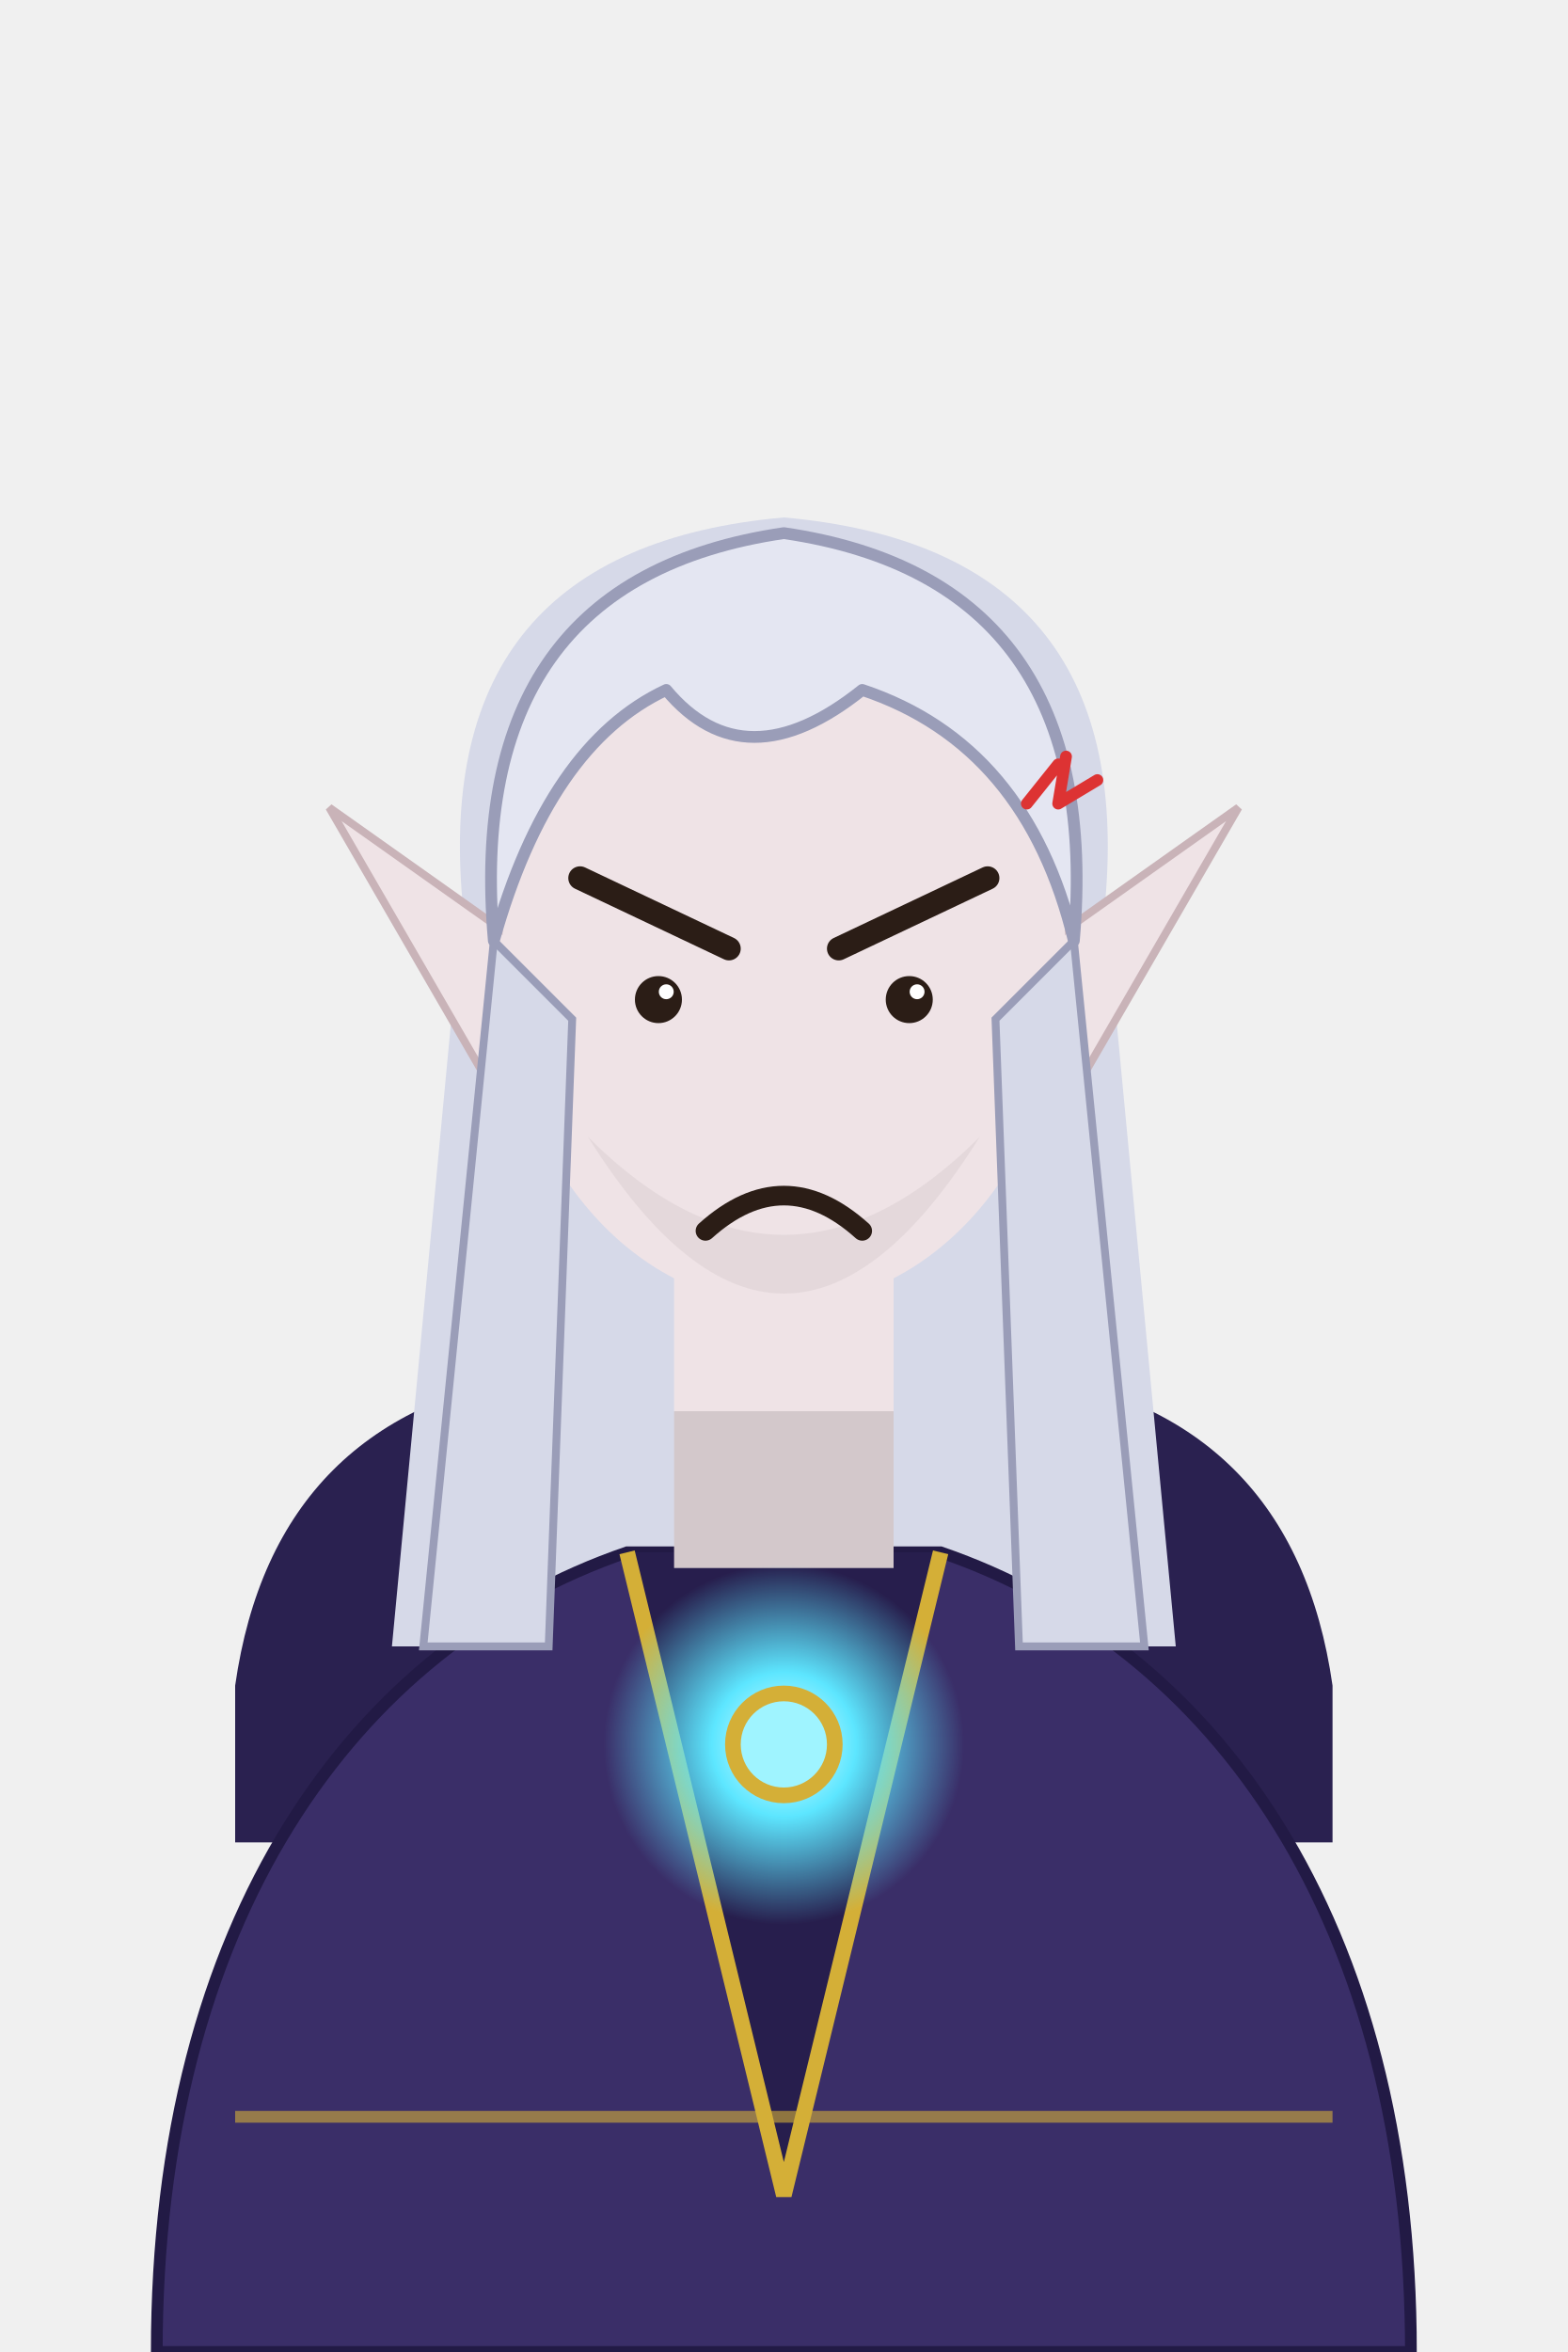
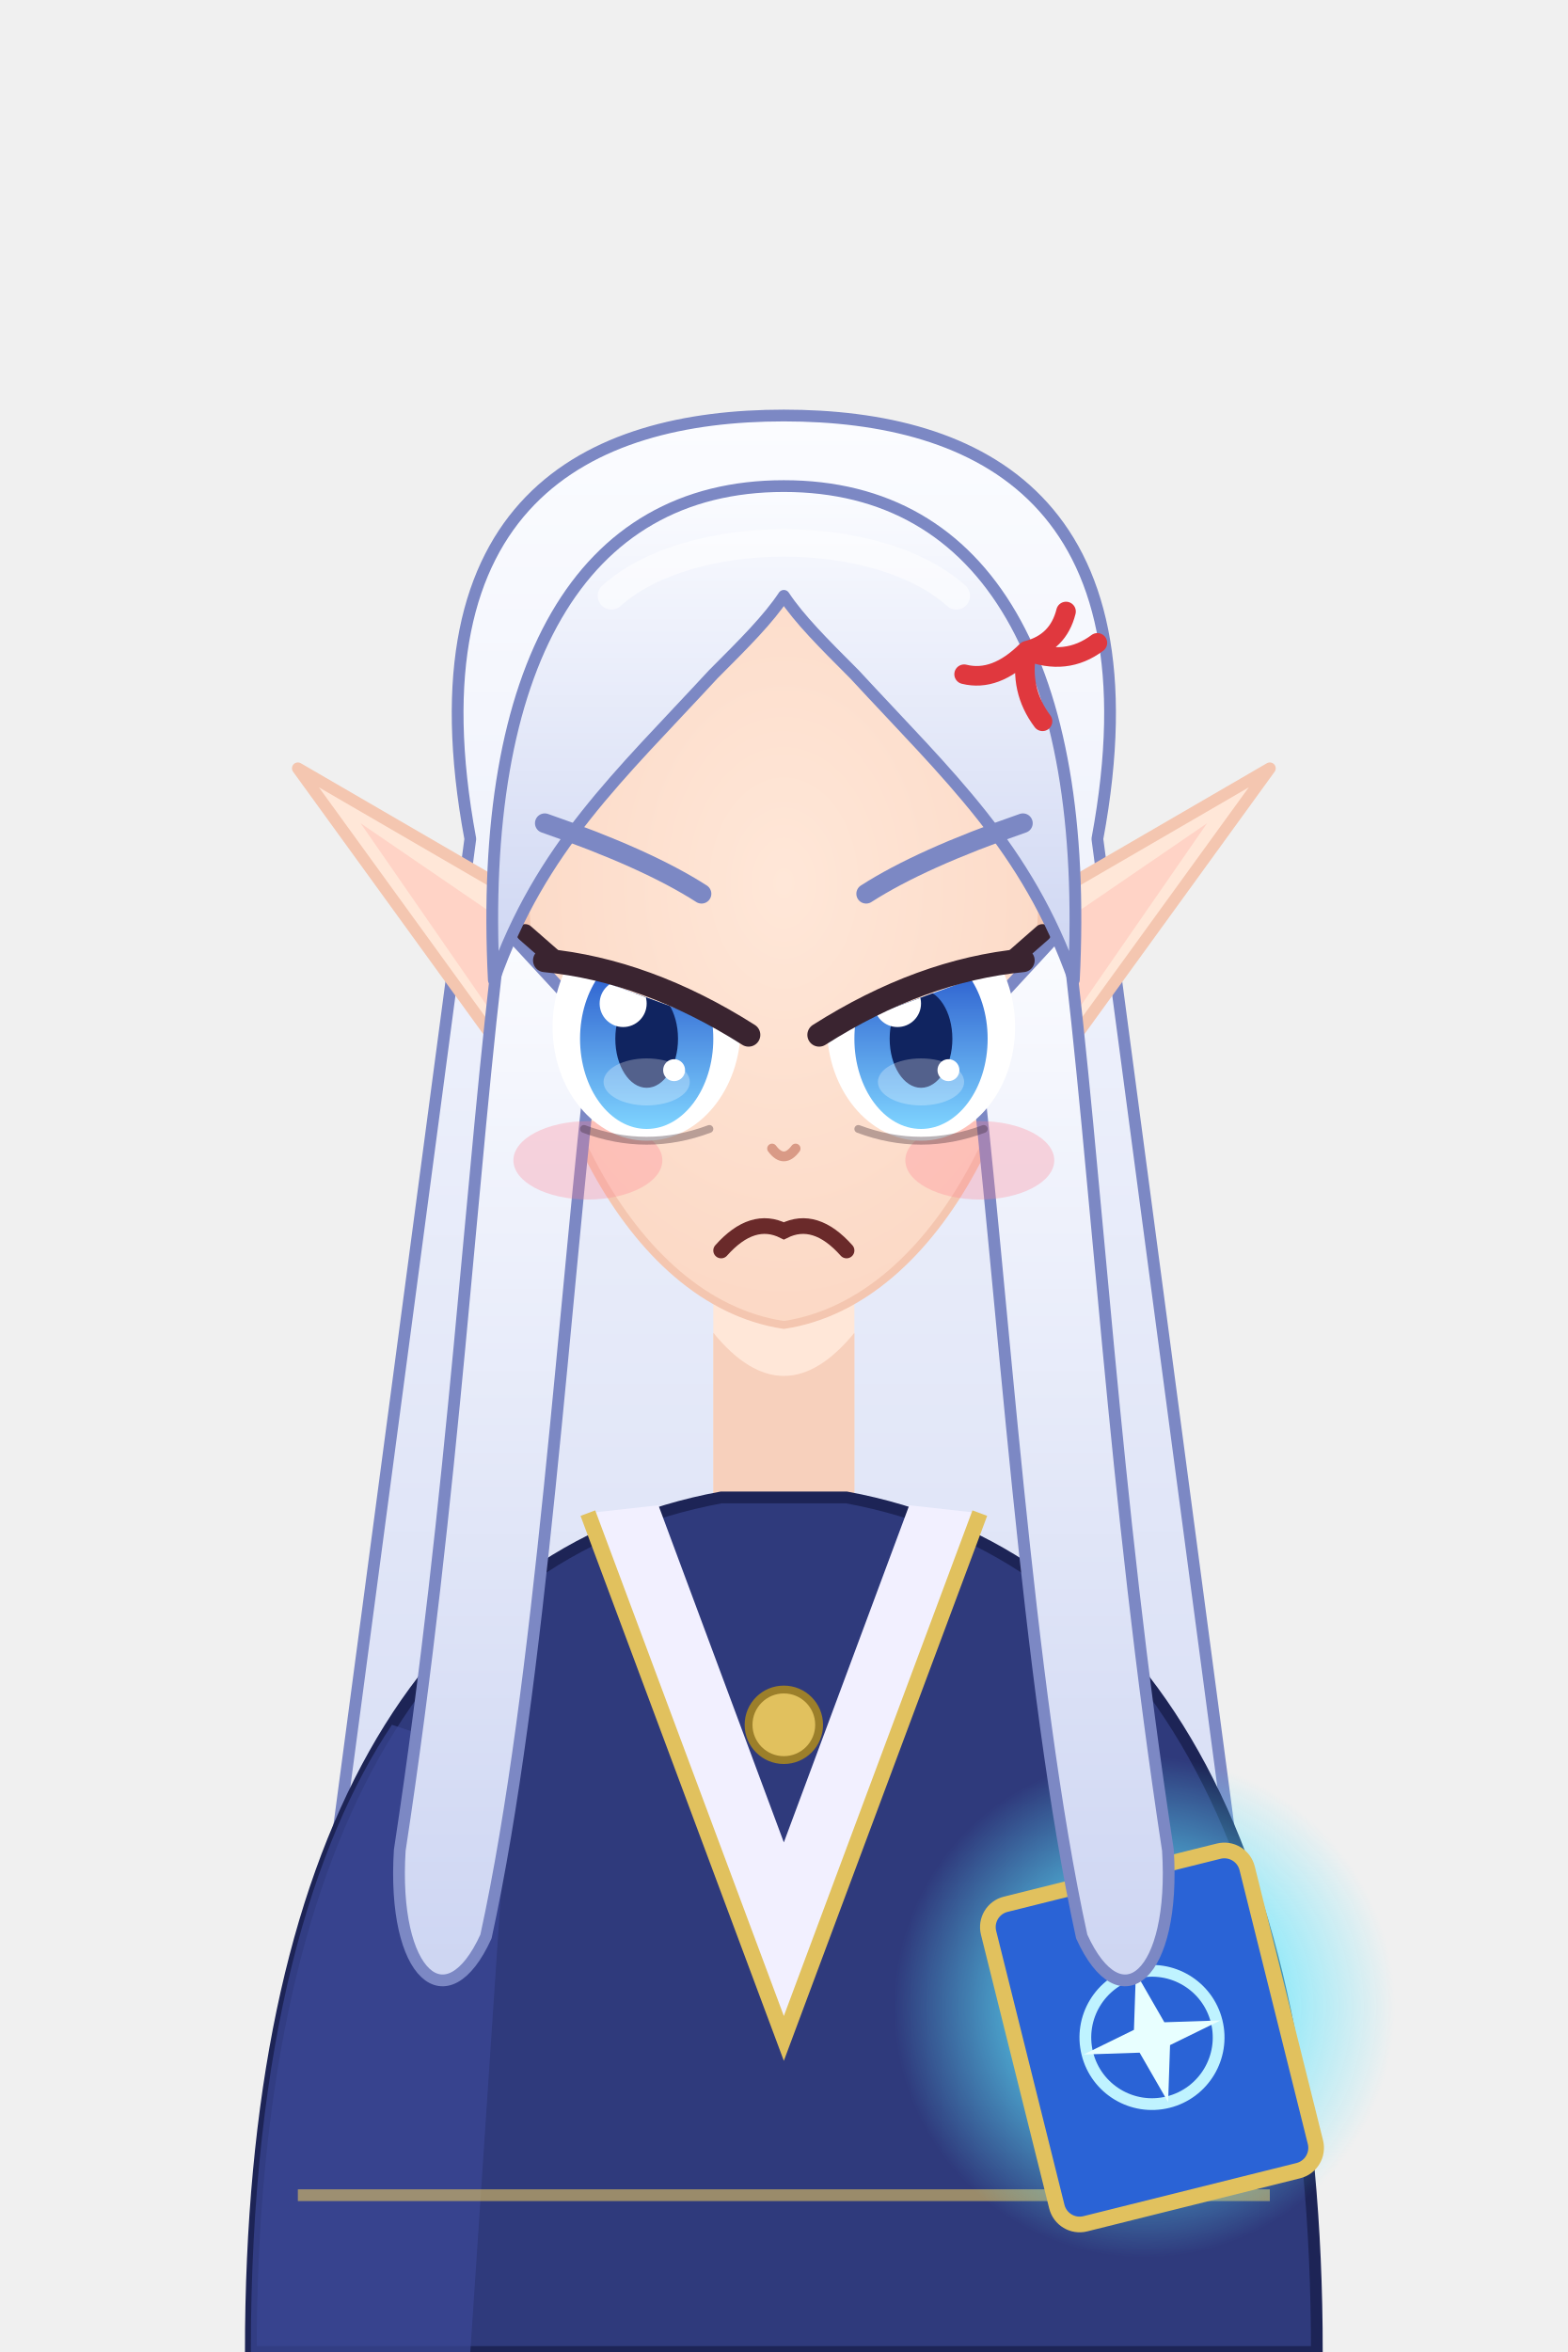
<svg xmlns="http://www.w3.org/2000/svg" viewBox="0 0 400 600" width="400" height="600">
  <defs>
-     <radialGradient id="gl">
+     <linearGradient id="hg" x1="0" y1="0" x2="0" y2="1">
+       <stop offset="0" stop-color="#fbfcff" />
+       <stop offset="1" stop-color="#cdd5f2" />
+     </linearGradient>
+     <linearGradient id="ig" x1="0" y1="0" x2="0" y2="1">
+       <stop offset="0" stop-color="#2250c8" />
+       <stop offset="1" stop-color="#7fd4ff" />
+     </linearGradient>
+     <radialGradient id="sg" cx=".5" cy=".4" r=".7">
+       <stop offset="0" stop-color="#ffe7d8" />
+       <stop offset="1" stop-color="#fbd6c2" />
+     </radialGradient>
+     <radialGradient id="glow">
      <stop offset="0" stop-color="#e8ffff" />
-       <stop offset=".4" stop-color="#5de6ff" />
+       <stop offset=".4" stop-color="#5de6ff" stop-opacity=".8" />
      <stop offset="1" stop-color="#5de6ff" stop-opacity="0" />
    </radialGradient>
  </defs>
-   <path d="M60,430 Q70,360 140,350 L260,350 Q330,360 340,430 L340,470 L60,470Z" fill="#2a2150" />
-   <path d="M118,230 Q110,140 200,132 Q290,140 282,230 L300,420 L100,420Z" fill="#d6d9e8" />
-   <path d="M40,600 C40,490 90,420 160,396 L240,396 C310,420 360,490 360,600Z" fill="#3a2e68" stroke="#221a45" stroke-width="3" />
-   <path d="M160,396 L200,560 L240,396" fill="#271e4d" />
-   <path d="M160,396 L200,560 L240,396" fill="none" stroke="#d4af37" stroke-width="4" />
-   <path d="M60,540 L340,540" stroke="#d4af37" stroke-width="3" opacity=".6" />
-   <path d="M132,240 L84,206 L128,282 Z" fill="#efe3e6" stroke="#c9b3b8" stroke-width="2" />
-   <path d="M268,240 L316,206 L272,282 Z" fill="#efe3e6" stroke="#c9b3b8" stroke-width="2" />
-   <rect x="172" y="320" width="56" height="80" fill="#efe3e6" />
-   <rect x="172" y="360" width="56" height="40" fill="#000" opacity=".12" />
-   <ellipse cx="200" cy="245" rx="72" ry="88" fill="#efe3e6" />
-   <path d="M150,290 Q200,370 250,290 Q200,340 150,290Z" fill="#000" opacity=".05" />
-   <path d="M126,240 Q118,148 200,136 Q282,148 274,240 Q262,190 220,176 Q190,200 170,176 Q140,190 126,240Z" fill="#e4e6f2" stroke="#9a9db8" stroke-width="3" stroke-linejoin="round" />
-   <path d="M126,240 L108,420 L140,420 L146,260Z" fill="#d6d9e8" stroke="#9a9db8" stroke-width="2" />
-   <path d="M274,240 L292,420 L260,420 L254,260Z" fill="#d6d9e8" stroke="#9a9db8" stroke-width="2" />
-   <circle cx="168" cy="255" r="6" fill="#2b1d16" />
-   <circle cx="170" cy="253" r="1.9" fill="#fff" />
-   <circle cx="232" cy="255" r="6" fill="#2b1d16" />
-   <circle cx="234" cy="253" r="1.9" fill="#fff" />
-   <line x1="148" y1="224" x2="186" y2="242" stroke="#2b1d16" stroke-width="6" stroke-linecap="round" />
-   <line x1="252" y1="224" x2="214" y2="242" stroke="#2b1d16" stroke-width="6" stroke-linecap="round" />
-   <path d="M180,314 Q200,296 220,314" stroke="#2b1d16" stroke-width="5" fill="none" stroke-linecap="round" />
-   <path d="M262,205 l8,-10 m0,10 l10,-6 m-10,6 l2,-12" stroke="#d33" stroke-width="3" stroke-linecap="round" />
-   <circle cx="200" cy="445" r="46" fill="url(#gl)" />
-   <circle cx="200" cy="445" r="13" fill="#9ff4ff" stroke="#d4af37" stroke-width="4" />
+   <path d="M120,214 C104,128 150,106 200,106 C250,106 296,128 280,214 L314,470 C318,520 302,566 286,600 L114,600 C98,566 82,520 86,470Z" fill="url(#hg)" stroke="#7c88c4" stroke-width="3" stroke-linejoin="round" />
+   <path d="M138,232 L76,196 L134,276Z" fill="#ffe7d8" stroke="#f4c6b0" stroke-width="3" stroke-linejoin="round" />
+   <path d="M130,236 L92,210 L128,262Z" fill="#ffc3b8" opacity=".55" />
+   <path d="M262,232 L324,196 L266,276Z" fill="#ffe7d8" stroke="#f4c6b0" stroke-width="3" stroke-linejoin="round" />
+   <path d="M270,236 L308,210 L272,262Z" fill="#ffc3b8" opacity=".55" />
+   <path d="M182,318 L182,392 L218,392 L218,318Z" fill="#ffe7d8" />
+   <path d="M182,340 Q200,362 218,340 L218,392 L182,392Z" fill="#f4c6b0" opacity=".7" />
+   <path d="M64,600 C64,470 108,396 184,382 L216,382 C292,396 336,470 336,600Z" fill="#2f3a7c" stroke="#1d2456" stroke-width="3" />
+   <path d="M64,600 C64,520 80,470 100,440 L130,450 L120,600Z" fill="#3b4796" opacity=".7" />
+   <path d="M150,386 L200,520 L250,386 L232,384 L200,470 L168,384Z" fill="#f2f0ff" />
+   <path d="M150,386 L200,520 L250,386" fill="none" stroke="#e1c15e" stroke-width="4" />
+   <path d="M76,560 L324,560" stroke="#e1c15e" stroke-width="3" opacity=".6" />
+   <circle cx="200" cy="440" r="9" fill="#e1c15e" stroke="#9c7f2a" stroke-width="2" />
+   <circle cx="292" cy="512" r="64" fill="url(#glow)" />
+   <g transform="rotate(-14 292 512)">
+     <rect x="258" y="478" width="68" height="84" rx="6" fill="#2a63d6" stroke="#e1c15e" stroke-width="4" />
+     <circle cx="292" cy="520" r="17" fill="none" stroke="#bff3ff" stroke-width="3" />
+     <path d="M292,503 L296,517 L310,520 L296,523 L292,537 L288,523 L274,520 L288,517Z" fill="#e8ffff" />
+   </g>
+   <path d="M134,226 C134,172 164,150 200,150 C236,150 266,172 266,226 C266,276 240,332 200,338 C160,332 134,276 134,226Z" fill="url(#sg)" stroke="#f4c6b0" stroke-width="2" />
+   <path d="M128,236 C120,300 116,380 102,472 C100,504 114,516 124,494 C138,430 144,330 152,262Z M272,236 C280,300 284,380 298,472 C300,504 286,516 276,494 C262,430 256,330 248,262Z" fill="url(#hg)" stroke="#7c88c4" stroke-width="3" stroke-linejoin="round" />
+   <ellipse cx="150" cy="296" rx="19" ry="10" fill="#ff7f90" opacity="0.3" />
+   <ellipse cx="250" cy="296" rx="19" ry="10" fill="#ff7f90" opacity="0.3" />
+   <path d="M197,293 Q200,297 203,293" stroke="#d99a86" stroke-width="2.5" fill="none" stroke-linecap="round" />
+   <path d="M184,319 Q192,310 200,314 Q208,310 216,319" stroke="#6a2a2a" stroke-width="4" fill="none" stroke-linecap="round" />
+   <defs>
+     <clipPath id="ceL">
+       <ellipse cx="165" cy="262" rx="24" ry="29" />
+     </clipPath>
+     <clipPath id="clL">
+       <polygon points="121,238.423 209,270.577 209,332 121,332" />
+     </clipPath>
+   </defs>
+   <g clip-path="url(#ceL)">
+     <g clip-path="url(#clL)">
+       <ellipse cx="165" cy="262" rx="24" ry="29" fill="#fff" />
+       <ellipse cx="165" cy="265" rx="17" ry="23" fill="url(#ig)" />
+       <ellipse cx="165" cy="265" rx="8" ry="12.5" fill="#102460" />
+       <ellipse cx="165" cy="276" rx="11" ry="6" fill="#fff" opacity=".28" />
+       <circle cx="159" cy="256" r="6" fill="#fff" />
+       <circle cx="172" cy="273" r="2.8" fill="#fff" />
+     </g>
+   </g>
+   <path d="M139,245 Q165,247.5 191,264" stroke="#3a2430" stroke-width="6" fill="none" stroke-linecap="round" />
+   <path d="M142,245 l-8,-7" stroke="#3a2430" stroke-width="4.5" stroke-linecap="round" />
+   <path d="M149,288 Q165,294 181,288" stroke="#3a2430" stroke-width="2" fill="none" opacity=".35" stroke-linecap="round" />
+   <defs>
+     <clipPath id="ceR">
+       <ellipse cx="235" cy="262" rx="24" ry="29" />
+     </clipPath>
+     <clipPath id="clR">
+       <polygon points="279,238.423 191,270.577 191,332 279,332" />
+     </clipPath>
+   </defs>
+   <g clip-path="url(#ceR)">
+     <g clip-path="url(#clR)">
+       <ellipse cx="235" cy="262" rx="24" ry="29" fill="#fff" />
+       <ellipse cx="235" cy="265" rx="17" ry="23" fill="url(#ig)" />
+       <ellipse cx="235" cy="265" rx="8" ry="12.5" fill="#102460" />
+       <ellipse cx="235" cy="276" rx="11" ry="6" fill="#fff" opacity=".28" />
+       <circle cx="229" cy="256" r="6" fill="#fff" />
+       <circle cx="242" cy="273" r="2.8" fill="#fff" />
+     </g>
+   </g>
+   <path d="M261,245 Q235,247.5 209,264" stroke="#3a2430" stroke-width="6" fill="none" stroke-linecap="round" />
+   <path d="M258,245 l8,-7" stroke="#3a2430" stroke-width="4.5" stroke-linecap="round" />
+   <path d="M219,288 Q235,294 251,288" stroke="#3a2430" stroke-width="2" fill="none" opacity=".35" stroke-linecap="round" />
+   <path d="M200,124 C148,124 122,170 126,250 C138,216 158,198 182,172 C190,164 196,158 200,152 C204,158 210,164 218,172 C242,198 262,216 274,250 C278,170 252,124 200,124Z" fill="url(#hg)" stroke="#7c88c4" stroke-width="3" stroke-linejoin="round" />
+   <path d="M156,152 C176,134 224,134 244,152" stroke="#fff" stroke-width="7" fill="none" stroke-linecap="round" opacity=".55" />
+   <path d="M139,210 Q165,219 179,228" stroke="#7c88c4" stroke-width="5" fill="none" stroke-linecap="round" />
+   <path d="M261,210 Q235,219 221,228" stroke="#7c88c4" stroke-width="5" fill="none" stroke-linecap="round" />
+   <g stroke="#e0383e" stroke-width="5" stroke-linecap="round" fill="none">
+     <path d="M262,166 q8,-2 10,-10 M262,166 q10,4 18,-2 M262,166 q-2,10 4,18 M262,166 q-8,8 -16,6" />
+   </g>
</svg>
